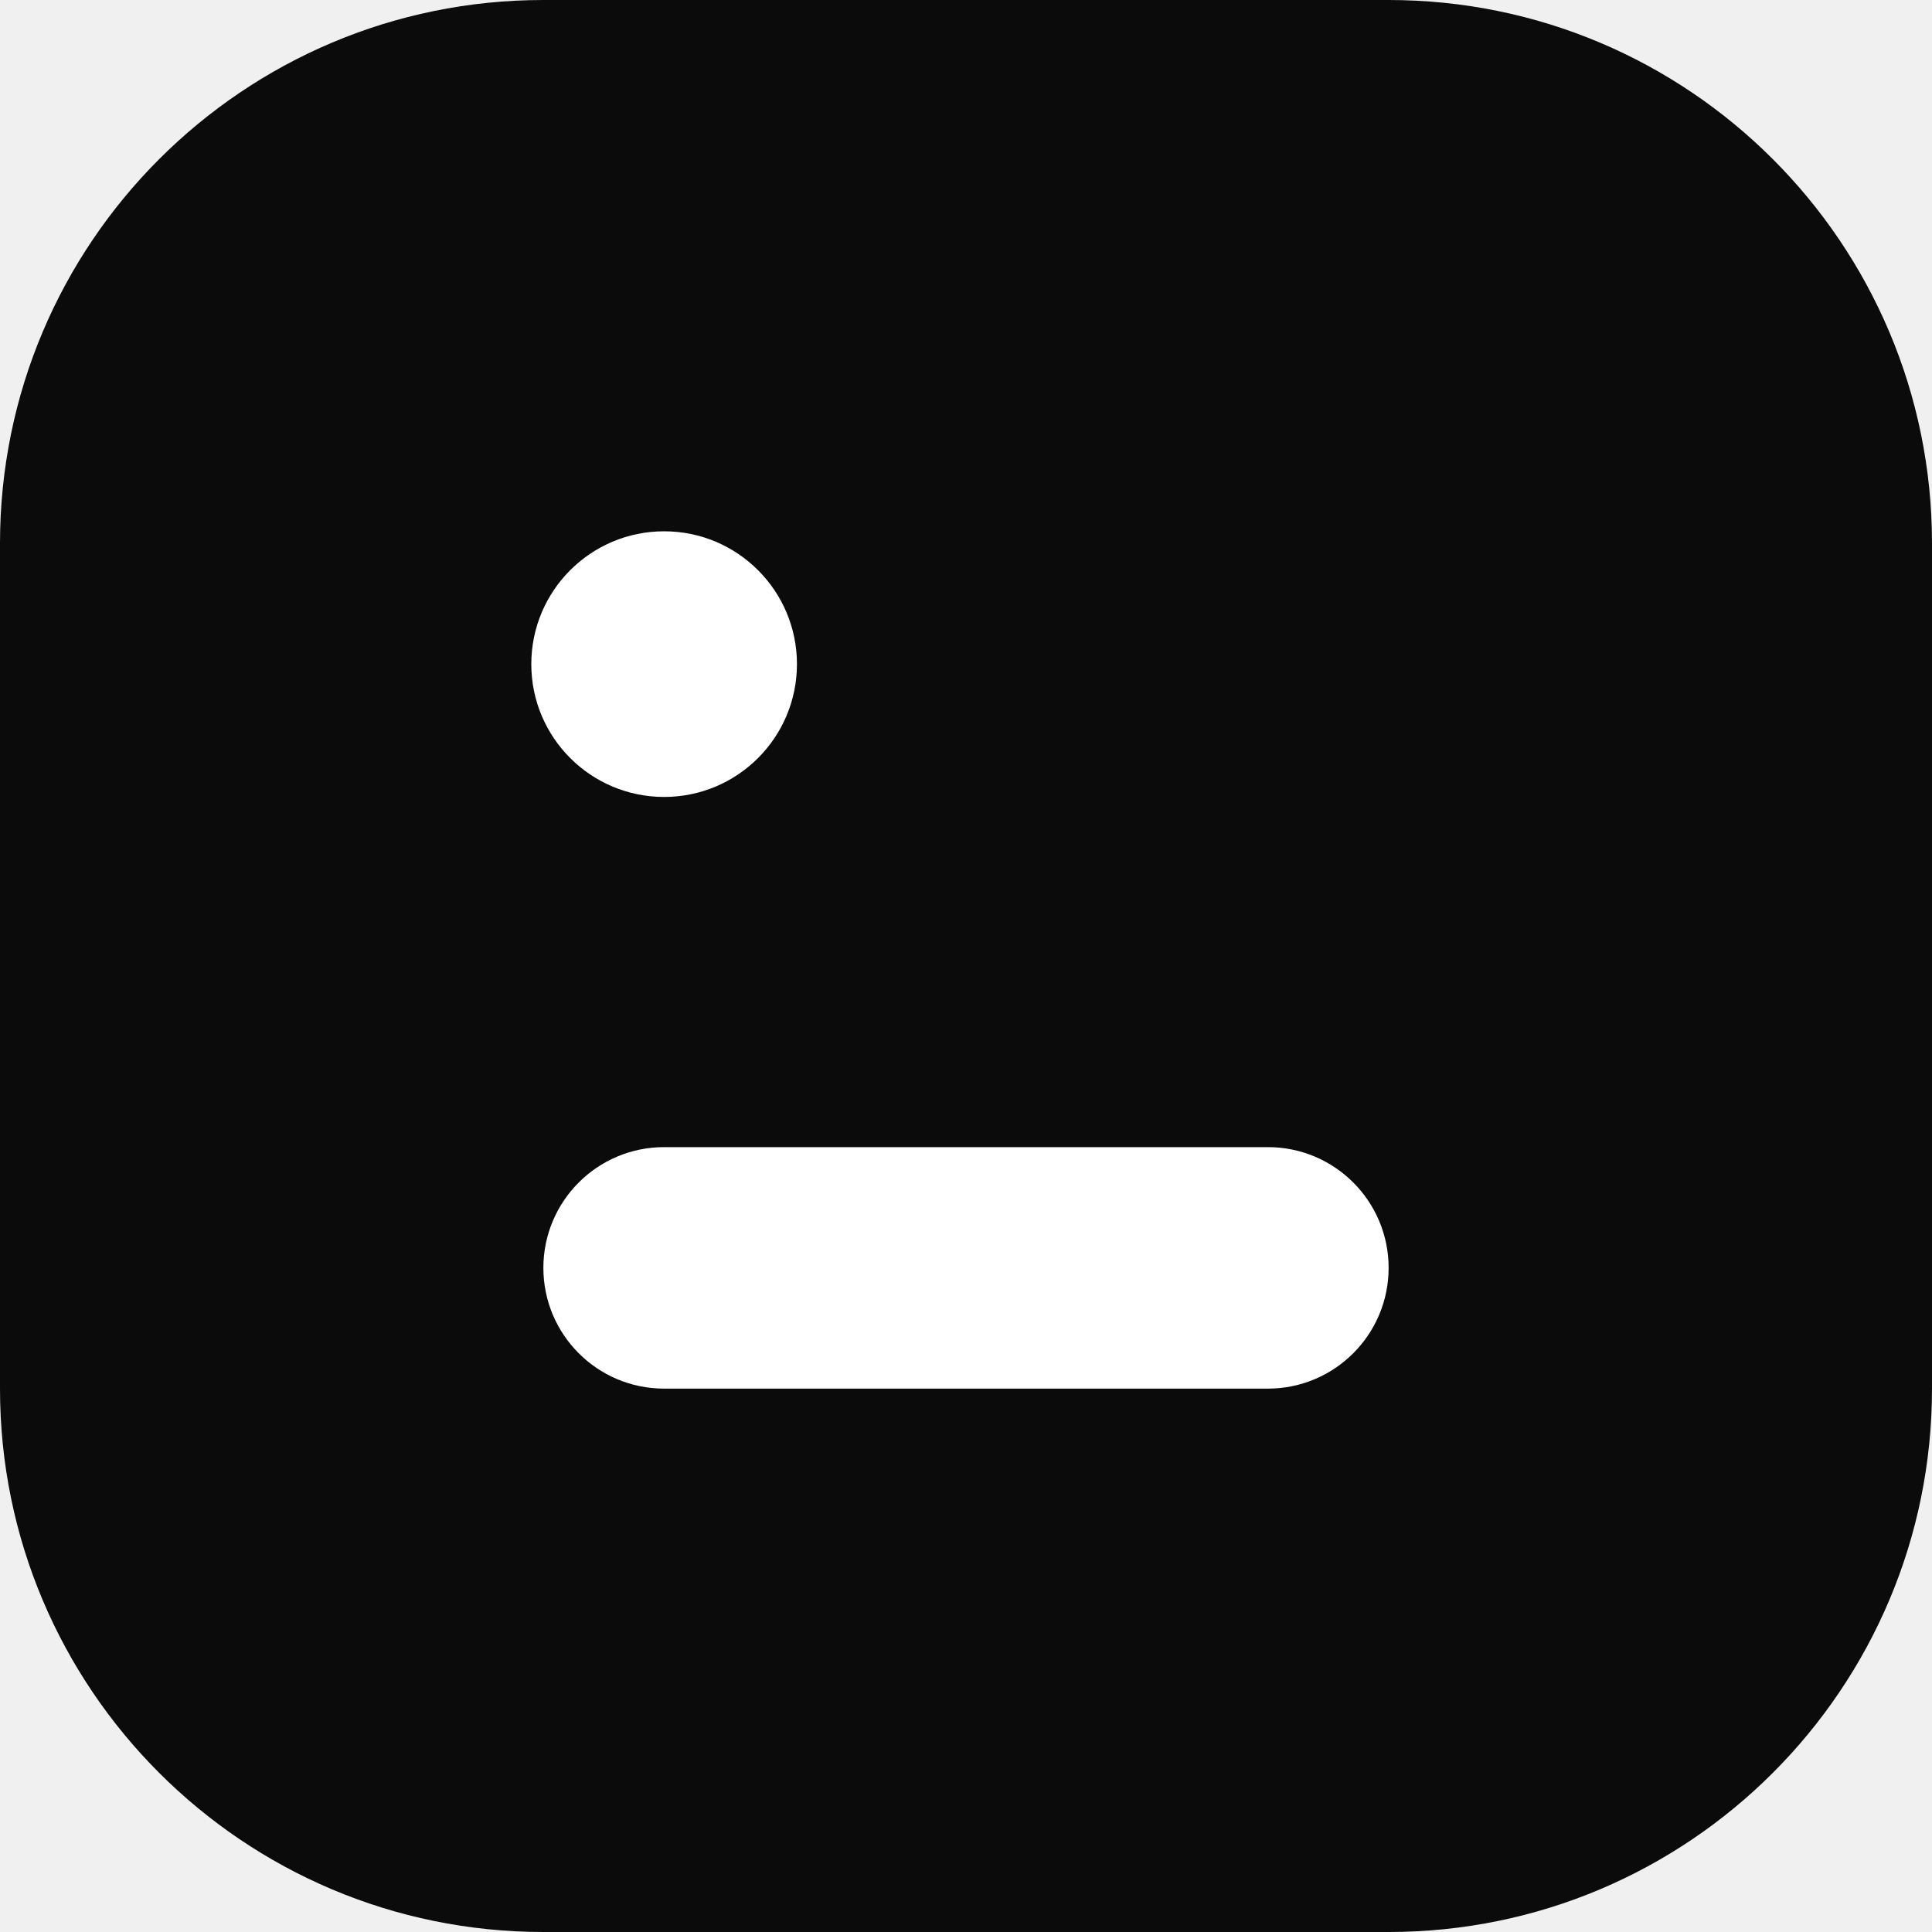
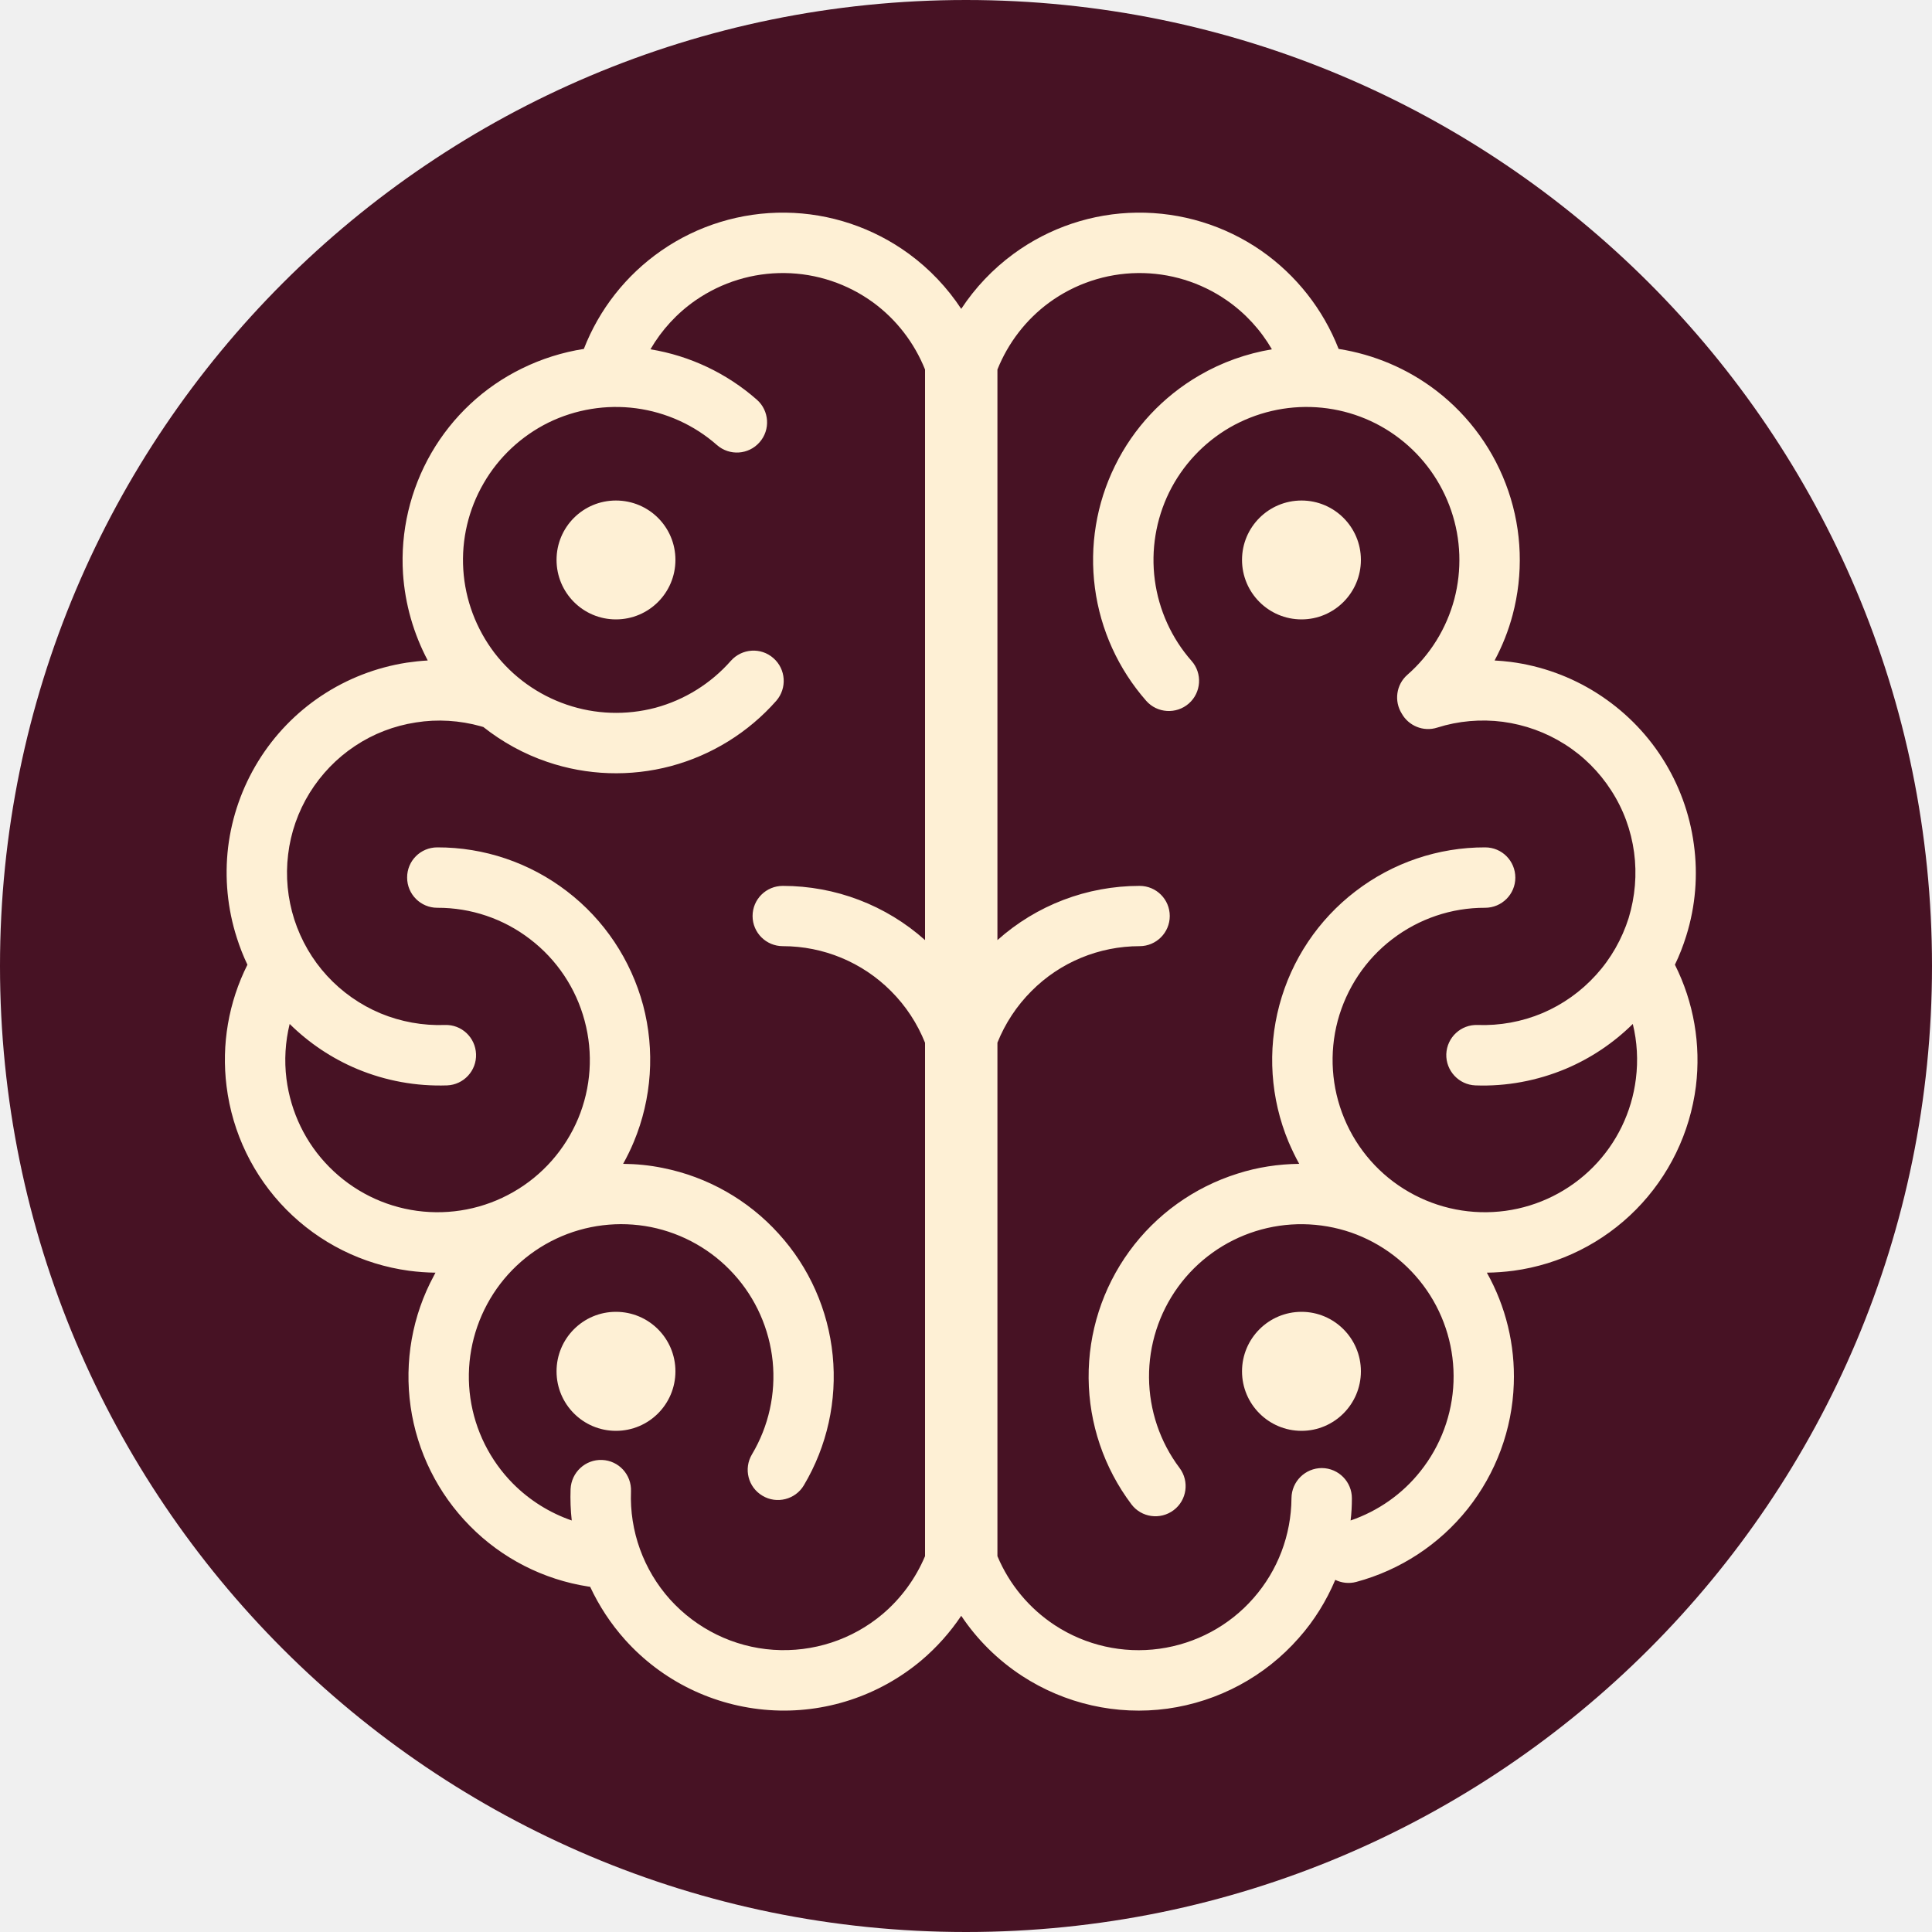
- <svg xmlns="http://www.w3.org/2000/svg" viewBox="0 0 32 32">
-   <rect width="32" height="32" rx="9" fill="#0b0b0b" />
-   <rect x="9" y="19" width="14" height="4" rx="2" fill="#fff" />
-   <circle cx="11" cy="11" r="2.2" fill="#fff" />
+ <svg xmlns="http://www.w3.org/2000/svg" viewBox="1263.5 538.5 150 150">
+   <circle cx="1338.5" cy="613.5" r="75" fill="#471224" />
+   <g fill="#FEF0D5">
+     <path d="M 1364.55 640.35 C 1367.09 640.35 1369.16 642.42 1369.16 644.97 C 1369.16 647.52 1367.09 649.59 1364.55 649.59 C 1362 649.59 1359.93 647.52 1359.93 644.97 C 1359.93 642.42 1362 640.35 1364.55 640.35 Z M 1364.55 640.35" />
+     <path d="M 1364.55 577.36 C 1367.09 577.36 1369.16 579.42 1369.16 581.97 C 1369.16 584.52 1367.09 586.59 1364.55 586.59 C 1362 586.59 1359.93 584.52 1359.93 581.97 C 1359.93 579.42 1362 577.36 1364.55 577.36 Z M 1364.55 577.36" />
+     <path d="M 1311.32 640.35 C 1313.88 640.35 1315.94 642.42 1315.94 644.97 C 1315.94 647.52 1313.88 649.59 1311.32 649.59 C 1308.77 649.59 1306.71 647.52 1306.71 644.97 C 1306.71 642.42 1308.77 640.35 1311.32 640.35 Z M 1311.32 640.35" />
+     <path d="M 1311.32 577.36 C 1313.88 577.36 1315.94 579.42 1315.94 581.97 C 1315.94 584.52 1313.88 586.59 1311.32 586.59 C 1308.77 586.59 1306.71 584.52 1306.71 581.97 C 1306.71 579.42 1308.77 577.36 1311.32 577.36 Z M 1311.32 577.36" />
+     <path fill-rule="evenodd" d="M 1351.77 555.01 C 1355.22 554.97 1358.59 556 1361.43 557.97 C 1364.14 559.86 1366.23 562.52 1367.43 565.59 C 1370.17 566.02 1372.78 567.12 1375 568.82 C 1377.6 570.81 1379.55 573.53 1380.61 576.63 C 1381.67 579.73 1381.78 583.07 1380.94 586.24 C 1380.61 587.48 1380.14 588.66 1379.54 589.78 C 1379.95 589.8 1380.37 589.84 1380.78 589.89 C 1383.17 590.2 1385.46 591.03 1387.49 592.32 C 1389.52 593.61 1391.25 595.32 1392.55 597.35 C 1393.85 599.38 1394.69 601.66 1395.01 604.05 C 1395.34 606.43 1395.14 608.86 1394.42 611.16 C 1394.18 611.93 1393.89 612.68 1393.54 613.4 C 1395 616.31 1395.57 619.59 1395.17 622.84 C 1394.71 626.46 1393.08 629.82 1390.52 632.41 C 1387.96 635 1384.62 636.67 1381.01 637.16 C 1380.32 637.25 1379.63 637.3 1378.94 637.31 C 1380.41 639.93 1381.14 642.92 1381.03 645.95 C 1380.91 649.48 1379.65 652.88 1377.45 655.65 C 1375.25 658.41 1372.22 660.4 1368.8 661.32 C 1368.24 661.47 1367.66 661.4 1367.17 661.16 C 1366.48 662.79 1365.54 664.32 1364.34 665.67 C 1361.71 668.67 1358.09 670.61 1354.14 671.16 C 1350.19 671.7 1346.18 670.79 1342.84 668.61 C 1340.96 667.38 1339.36 665.79 1338.13 663.95 C 1337.27 665.23 1336.24 666.39 1335.05 667.4 C 1331.75 670.18 1327.51 671.57 1323.22 671.27 C 1318.92 670.97 1314.91 669.02 1312.03 665.81 C 1310.92 664.57 1310.01 663.18 1309.32 661.7 C 1309.28 661.7 1309.23 661.69 1309.18 661.68 C 1305.69 661.14 1302.46 659.49 1299.98 656.97 C 1297.5 654.46 1295.88 651.21 1295.38 647.71 C 1294.88 644.21 1295.51 640.64 1297.19 637.54 C 1297.23 637.46 1297.27 637.38 1297.31 637.31 C 1296.62 637.3 1295.93 637.25 1295.25 637.16 C 1291.64 636.67 1288.29 635 1285.73 632.41 C 1283.17 629.82 1281.54 626.46 1281.09 622.84 C 1280.68 619.59 1281.25 616.31 1282.71 613.4 C 1282.39 612.73 1282.12 612.04 1281.89 611.32 C 1281.16 609.05 1280.93 606.65 1281.21 604.28 C 1281.5 601.91 1282.3 599.63 1283.55 597.6 C 1284.8 595.57 1286.48 593.83 1288.47 592.51 C 1290.46 591.19 1292.71 590.32 1295.07 589.95 C 1295.61 589.87 1296.16 589.81 1296.71 589.78 C 1295.61 587.7 1294.95 585.41 1294.79 583.04 C 1294.58 579.77 1295.35 576.51 1296.99 573.67 C 1298.63 570.84 1301.07 568.55 1304.02 567.11 C 1305.54 566.36 1307.17 565.85 1308.83 565.59 C 1310.02 562.52 1312.11 559.86 1314.83 557.97 C 1317.66 556 1321.04 554.97 1324.48 555.01 C 1327.93 555.05 1331.28 556.17 1334.07 558.21 C 1335.68 559.39 1337.05 560.84 1338.13 562.48 C 1339.21 560.84 1340.58 559.39 1342.19 558.21 C 1344.97 556.17 1348.32 555.05 1351.77 555.01 Z M 1358.75 561.82 C 1356.72 560.41 1354.3 559.67 1351.83 559.7 C 1349.36 559.73 1346.96 560.53 1344.96 561.99 C 1343.16 563.31 1341.77 565.12 1340.94 567.19 L 1340.94 611.49 C 1343.97 608.78 1347.89 607.28 1351.98 607.28 C 1353.27 607.28 1354.32 608.32 1354.32 609.62 C 1354.32 610.91 1353.27 611.96 1351.98 611.96 C 1348.83 611.96 1345.8 613.21 1343.58 615.45 C 1342.43 616.6 1341.54 617.96 1340.94 619.45 L 1340.94 659.32 C 1341.86 661.51 1343.41 663.38 1345.41 664.69 C 1347.8 666.25 1350.68 666.9 1353.51 666.51 C 1356.34 666.12 1358.94 664.73 1360.82 662.58 C 1362.71 660.43 1363.75 657.68 1363.77 654.82 C 1363.78 653.52 1364.84 652.48 1366.13 652.48 C 1367.43 652.49 1368.47 653.55 1368.46 654.84 C 1368.46 655.42 1368.43 655.99 1368.36 656.55 C 1370.49 655.82 1372.38 654.5 1373.78 652.73 C 1375.36 650.75 1376.26 648.31 1376.35 645.79 C 1376.44 643.25 1375.71 640.76 1374.28 638.68 C 1372.84 636.59 1370.78 635.02 1368.39 634.19 C 1365.99 633.37 1363.4 633.33 1360.98 634.09 C 1358.57 634.85 1356.46 636.36 1354.97 638.41 C 1353.48 640.46 1352.69 642.93 1352.71 645.46 C 1352.73 647.99 1353.56 650.45 1355.08 652.47 C 1355.86 653.51 1355.65 654.98 1354.62 655.75 C 1353.58 656.53 1352.11 656.32 1351.34 655.29 C 1349.21 652.46 1348.05 649.03 1348.02 645.5 C 1347.99 641.96 1349.1 638.51 1351.18 635.65 C 1353.26 632.79 1356.21 630.68 1359.58 629.62 C 1361.14 629.12 1362.75 628.88 1364.37 628.86 C 1364.06 628.3 1363.79 627.73 1363.54 627.15 C 1362.14 623.79 1361.89 620.05 1362.83 616.54 C 1363.77 613.02 1365.85 609.91 1368.74 607.7 C 1371.63 605.48 1375.17 604.28 1378.81 604.29 C 1380.11 604.29 1381.15 605.34 1381.15 606.64 C 1381.15 607.93 1380.1 608.98 1378.8 608.98 C 1376.2 608.97 1373.66 609.83 1371.59 611.42 C 1369.52 613 1368.04 615.23 1367.36 617.75 C 1366.69 620.27 1366.87 622.94 1367.87 625.34 C 1368.87 627.75 1370.64 629.76 1372.9 631.05 C 1375.17 632.35 1377.79 632.86 1380.38 632.51 C 1382.96 632.16 1385.36 630.96 1387.19 629.11 C 1389.02 627.26 1390.19 624.85 1390.51 622.26 C 1390.69 620.83 1390.61 619.38 1390.27 618 C 1388.77 619.48 1387.01 620.66 1385.07 621.48 C 1382.85 622.41 1380.45 622.86 1378.05 622.77 C 1376.76 622.72 1375.75 621.63 1375.79 620.34 C 1375.84 619.04 1376.93 618.03 1378.22 618.08 C 1379.94 618.14 1381.66 617.83 1383.25 617.16 C 1384.83 616.49 1386.25 615.48 1387.41 614.2 C 1388.57 612.93 1389.43 611.41 1389.95 609.77 C 1390.45 608.12 1390.6 606.38 1390.37 604.68 C 1390.14 602.97 1389.54 601.33 1388.6 599.88 C 1387.67 598.43 1386.44 597.2 1384.98 596.28 C 1383.53 595.36 1381.89 594.77 1380.18 594.54 C 1378.47 594.32 1376.73 594.47 1375.09 594.99 C 1374.01 595.34 1372.86 594.85 1372.33 593.9 C 1371.73 592.94 1371.89 591.66 1372.77 590.89 C 1374.54 589.34 1375.8 587.3 1376.41 585.03 C 1377.01 582.76 1376.93 580.36 1376.17 578.14 C 1375.41 575.92 1374.02 573.97 1372.15 572.54 C 1370.29 571.11 1368.04 570.27 1365.7 570.12 C 1363.35 569.97 1361.02 570.52 1358.98 571.69 C 1356.95 572.87 1355.31 574.62 1354.27 576.73 C 1353.24 578.84 1352.85 581.21 1353.16 583.54 C 1353.47 585.86 1354.46 588.05 1356.01 589.81 C 1356.87 590.78 1356.77 592.27 1355.8 593.12 C 1354.83 593.97 1353.34 593.88 1352.49 592.91 C 1350.33 590.45 1348.94 587.4 1348.51 584.15 C 1348.08 580.9 1348.62 577.6 1350.07 574.66 C 1351.51 571.72 1353.8 569.28 1356.63 567.64 C 1358.38 566.62 1360.29 565.95 1362.25 565.62 C 1361.38 564.12 1360.19 562.82 1358.75 561.82 Z M 1324.43 559.7 C 1321.95 559.67 1319.54 560.41 1317.5 561.82 C 1316.06 562.82 1314.87 564.12 1314 565.62 C 1317.06 566.12 1319.93 567.48 1322.26 569.53 C 1323.23 570.38 1323.33 571.87 1322.47 572.84 C 1321.62 573.81 1320.14 573.91 1319.16 573.05 C 1317.4 571.5 1315.21 570.51 1312.89 570.2 C 1310.56 569.89 1308.19 570.28 1306.08 571.31 C 1303.98 572.35 1302.22 573.99 1301.05 576.02 C 1299.87 578.05 1299.32 580.39 1299.47 582.73 C 1299.62 585.08 1300.47 587.32 1301.89 589.19 C 1303.32 591.05 1305.27 592.45 1307.5 593.21 C 1309.72 593.97 1312.12 594.05 1314.39 593.45 C 1316.65 592.84 1318.69 591.57 1320.24 589.81 C 1321.1 588.84 1322.58 588.74 1323.55 589.6 C 1324.52 590.45 1324.62 591.93 1323.77 592.91 C 1321.6 595.37 1318.76 597.13 1315.59 597.98 C 1312.43 598.82 1309.08 598.71 1305.98 597.65 C 1304.18 597.04 1302.5 596.11 1301.02 594.94 C 1300.96 594.93 1300.9 594.91 1300.84 594.89 C 1299.2 594.43 1297.47 594.32 1295.79 594.59 C 1294.1 594.85 1292.48 595.47 1291.06 596.42 C 1289.64 597.36 1288.44 598.61 1287.54 600.06 C 1286.64 601.52 1286.07 603.15 1285.87 604.84 C 1285.66 606.54 1285.83 608.26 1286.35 609.89 C 1286.88 611.52 1287.74 613.01 1288.9 614.27 C 1290.05 615.52 1291.47 616.52 1293.05 617.18 C 1294.62 617.83 1296.33 618.14 1298.04 618.08 C 1299.33 618.03 1300.41 619.04 1300.46 620.34 C 1300.51 621.63 1299.5 622.72 1298.21 622.77 C 1295.82 622.85 1293.45 622.42 1291.24 621.5 C 1289.28 620.68 1287.5 619.49 1285.99 618 C 1285.65 619.38 1285.56 620.83 1285.74 622.26 C 1286.07 624.85 1287.23 627.26 1289.07 629.11 C 1290.9 630.96 1293.29 632.16 1295.88 632.51 C 1298.46 632.86 1301.09 632.35 1303.35 631.05 C 1305.61 629.76 1307.38 627.75 1308.39 625.34 C 1309.39 622.94 1309.57 620.27 1308.89 617.75 C 1308.22 615.23 1306.73 613 1304.66 611.42 C 1302.6 609.83 1300.06 608.97 1297.45 608.98 C 1296.16 608.98 1295.11 607.93 1295.11 606.64 C 1295.1 605.34 1296.15 604.29 1297.45 604.29 C 1301.09 604.28 1304.63 605.48 1307.52 607.7 C 1310.41 609.91 1312.48 613.02 1313.43 616.54 C 1314.36 620.05 1314.11 623.79 1312.71 627.15 C 1312.47 627.73 1312.19 628.3 1311.88 628.86 C 1312.91 628.87 1313.94 628.97 1314.96 629.18 C 1318.43 629.87 1321.58 631.66 1323.95 634.28 C 1326.33 636.89 1327.8 640.21 1328.15 643.73 C 1328.5 647.24 1327.72 650.78 1325.91 653.82 C 1325.25 654.93 1323.8 655.29 1322.7 654.63 C 1321.58 653.97 1321.22 652.53 1321.88 651.42 C 1323.18 649.24 1323.74 646.71 1323.49 644.19 C 1323.23 641.67 1322.18 639.3 1320.48 637.43 C 1318.78 635.55 1316.52 634.27 1314.04 633.77 C 1311.56 633.28 1308.98 633.59 1306.69 634.67 C 1304.4 635.75 1302.52 637.53 1301.32 639.76 C 1300.12 641.99 1299.66 644.54 1300.02 647.05 C 1300.38 649.55 1301.54 651.88 1303.32 653.68 C 1304.61 654.98 1306.18 655.96 1307.89 656.55 C 1307.8 655.74 1307.77 654.93 1307.8 654.11 C 1307.86 652.81 1308.95 651.8 1310.24 651.85 C 1311.54 651.9 1312.54 652.99 1312.49 654.29 C 1312.37 657.37 1313.46 660.38 1315.52 662.68 C 1317.59 664.97 1320.46 666.38 1323.54 666.59 C 1326.62 666.8 1329.66 665.81 1332.02 663.82 C 1333.47 662.59 1334.59 661.05 1335.32 659.32 L 1335.32 619.46 C 1334.72 617.96 1333.83 616.6 1332.68 615.45 C 1330.45 613.21 1327.43 611.96 1324.28 611.96 C 1322.98 611.96 1321.93 610.91 1321.93 609.62 C 1321.93 608.32 1322.98 607.28 1324.28 607.28 C 1328.36 607.28 1332.29 608.78 1335.32 611.49 L 1335.32 567.19 C 1334.49 565.12 1333.1 563.31 1331.3 561.99 C 1329.3 560.53 1326.9 559.73 1324.43 559.7 Z M 1324.43 559.7" />
+   </g>
</svg>
